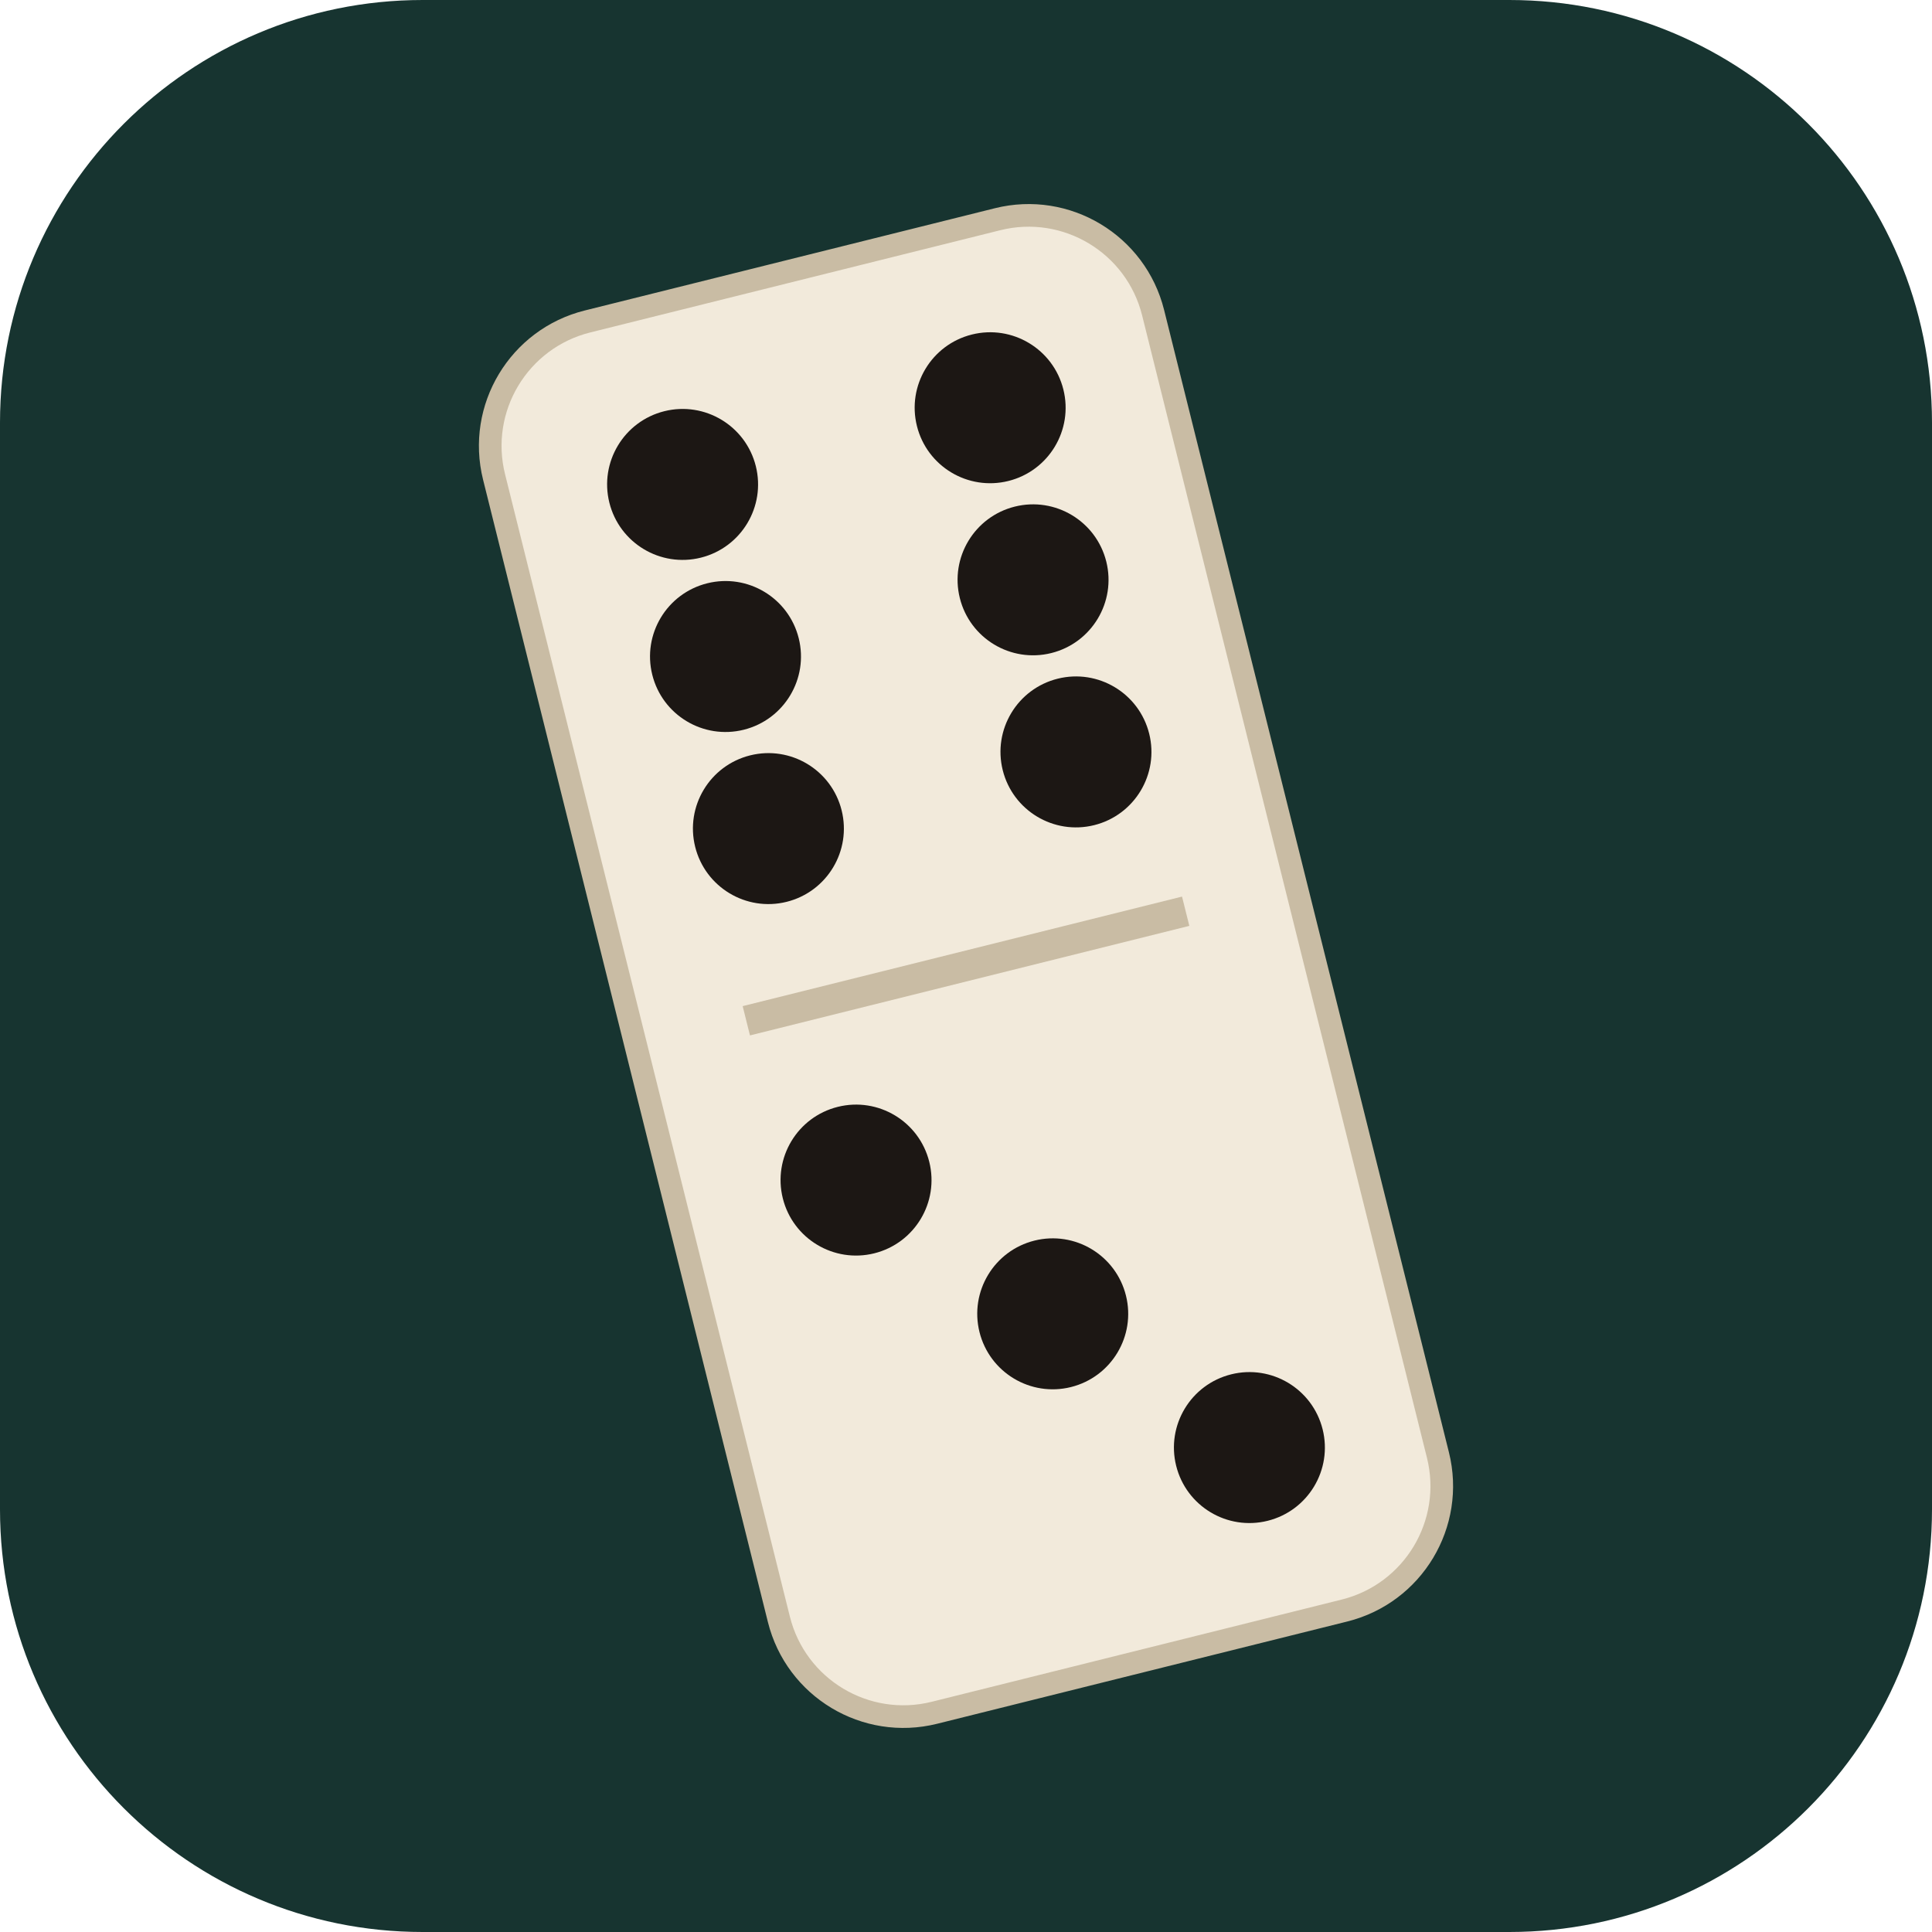
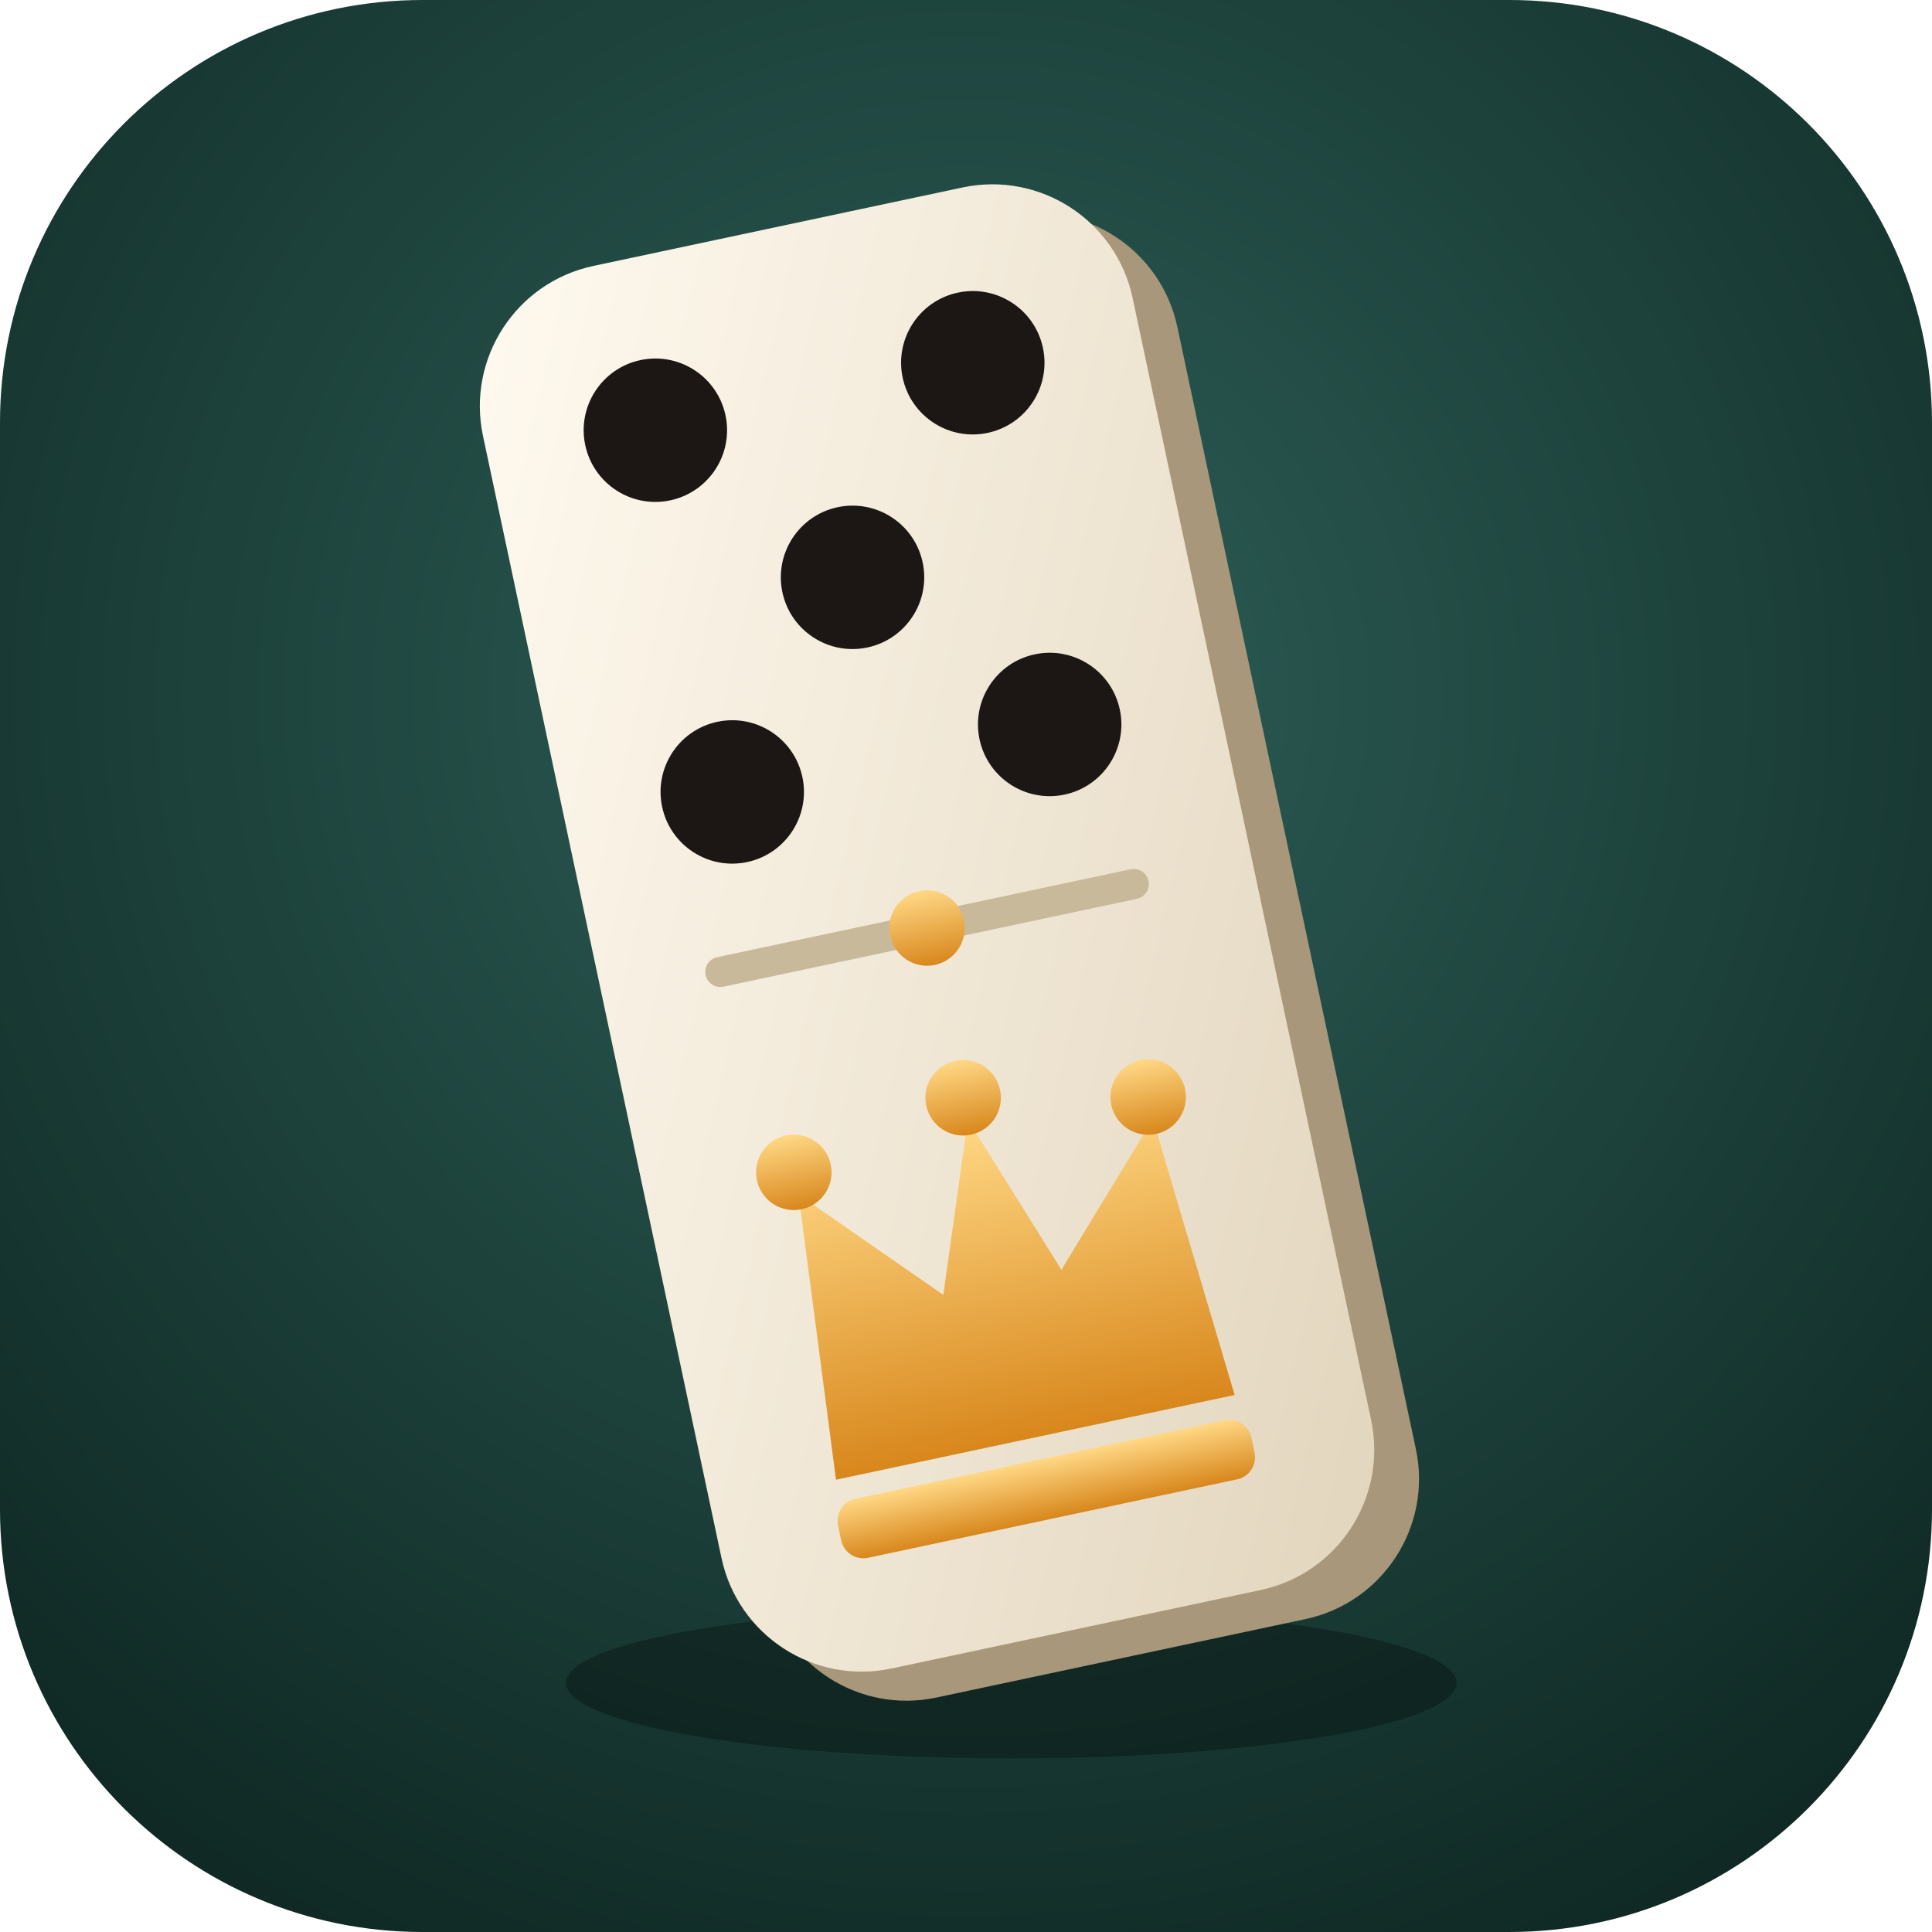
<svg xmlns="http://www.w3.org/2000/svg" viewBox="0 0 512 512">
-   <rect width="512" height="512" rx="112" fill="#173430" />
-   <g transform="rotate(-14 256 256)">
-     <rect x="166" y="66" width="180" height="380" rx="34" fill="#f2eadb" stroke="#c9bca4" stroke-width="6" />
-     <line x1="196" y1="256" x2="316" y2="256" stroke="#c9bca4" stroke-width="8" />
+   <defs>
+     <radialGradient id="bg" cx="50%" cy="36%" r="78%">
+       <stop offset="0" stop-color="#2d5f57" />
+       <stop offset="1" stop-color="#0d2420" />
+     </radialGradient>
+     <linearGradient id="bone" x1="0" y1="0" x2="1" y2="1">
+       <stop offset="0" stop-color="#fffaf0" />
+       <stop offset="1" stop-color="#e2d5bd" />
+     </linearGradient>
+     <linearGradient id="gold" x1="0" y1="0" x2="0" y2="1">
+       <stop offset="0" stop-color="#ffd885" />
+       <stop offset="1" stop-color="#d8871c" />
+     </linearGradient>
+   </defs>
+   <rect width="512" height="512" rx="112" fill="url(#bg)" />
+   <ellipse cx="268" cy="446" rx="118" ry="20" fill="#000" opacity=".3" />
+   <g transform="rotate(-12 256 256)">
+     <rect x="170" y="64" width="176" height="380" rx="38" fill="#a8977a" />
+     <rect x="160" y="54" width="176" height="380" rx="38" fill="url(#bone)" />
+     <line x1="192" y1="244" x2="304" y2="244" stroke="#c9b99b" stroke-width="8" stroke-linecap="round" />
+     <circle cx="248" cy="244" r="10" fill="url(#gold)" />
    <g fill="#1c1714">
-       <circle cx="214" cy="114" r="20" />
-       <circle cx="214" cy="161" r="20" />
-       <circle cx="214" cy="208" r="20" />
-       <circle cx="298" cy="114" r="20" />
-       <circle cx="298" cy="161" r="20" />
-       <circle cx="298" cy="208" r="20" />
-       <circle cx="214" cy="304" r="20" />
-       <circle cx="298" cy="398" r="20" />
-       <circle cx="256" cy="351" r="20" />
+       <circle cx="205" cy="100" r="19" />
+       <circle cx="291" cy="100" r="19" />
+       <circle cx="248" cy="149" r="19" />
+       <circle cx="205" cy="198" r="19" />
+       <circle cx="291" cy="198" r="19" />
+     </g>
+     <g fill="url(#gold)">
+       <path d="M194 382 L200 306 L232 340 L248 296 L264 340 L296 306 L302 382 Z" />
+       <rect x="192" y="388" width="112" height="16" rx="6" />
+       <circle cx="200" cy="300" r="10" />
+       <circle cx="248" cy="290" r="10" />
+       <circle cx="296" cy="300" r="10" />
    </g>
  </g>
</svg>
